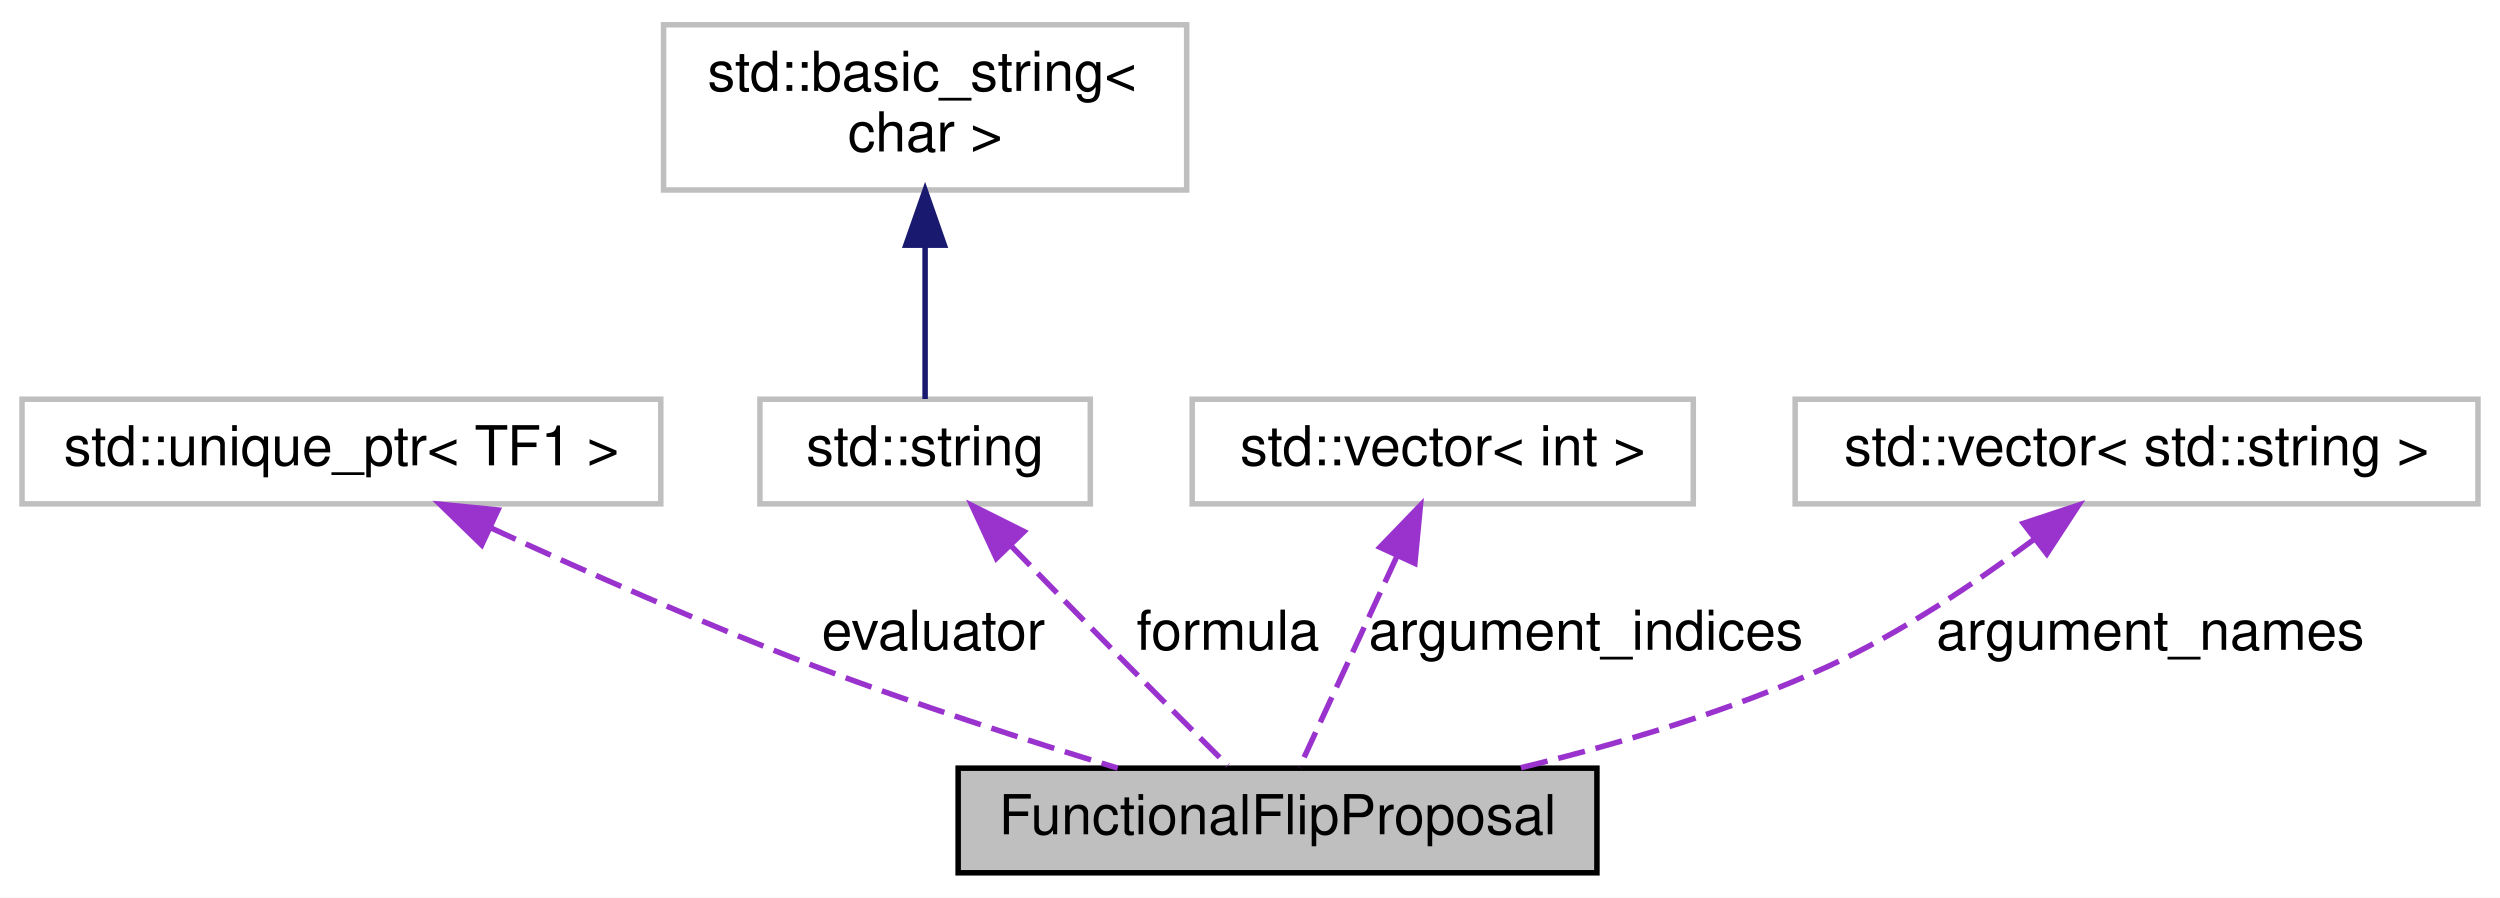
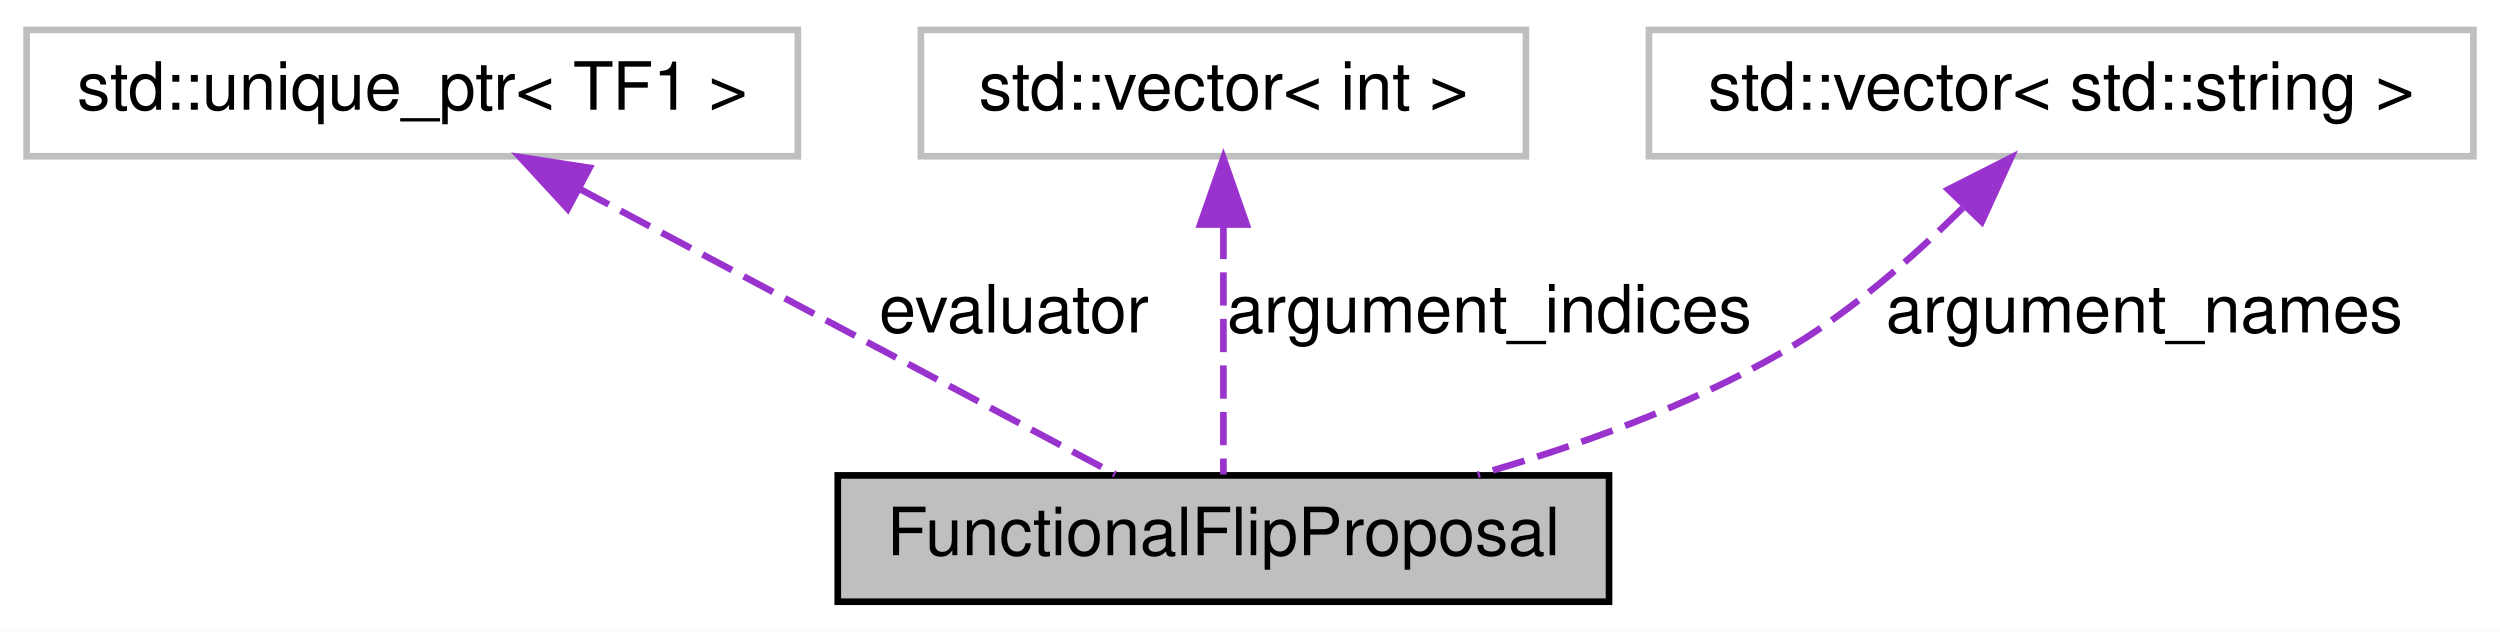
- <svg xmlns="http://www.w3.org/2000/svg" xmlns:xlink="http://www.w3.org/1999/xlink" width="454pt" height="163pt" viewBox="0.00 0.00 454.00 163.00">
-   <g id="graph0" class="graph" transform="scale(1 1) rotate(0) translate(4 159)">
-     <polygon fill="white" stroke="transparent" points="-4,4 -4,-159 450,-159 450,4 -4,4" />
+ <svg xmlns="http://www.w3.org/2000/svg" xmlns:xlink="http://www.w3.org/1999/xlink" width="376pt" height="95pt" viewBox="0.00 0.00 376.00 95.00">
+   <g id="graph0" class="graph" transform="scale(1 1) rotate(0) translate(4 91)">
+     <polygon fill="white" stroke="transparent" points="-4,4 -4,-91 372,-91 372,4 -4,4" />
    <g id="node1" class="node">
      <g id="a_node1">
        <a xlink:title="Configuration for a formula-based functional flip.">
-           <polygon fill="#bfbfbf" stroke="black" points="170,-0.5 170,-19.5 286,-19.5 286,-0.5 170,-0.5" />
-           <text text-anchor="middle" x="228" y="-7.5" font-family="Helvetica" font-size="10.00">FunctionalFlipProposal</text>
+           <polygon fill="#bfbfbf" stroke="black" points="122,-0.5 122,-19.5 238,-19.5 238,-0.5 122,-0.5" />
+           <text text-anchor="middle" x="180" y="-7.5" font-family="Helvetica" font-size="10.00">FunctionalFlipProposal</text>
        </a>
      </g>
    </g>
    <g id="node2" class="node">
      <g id="a_node2">
        <a xlink:title=" ">
          <polygon fill="white" stroke="#bfbfbf" points="0,-67.5 0,-86.5 116,-86.5 116,-67.5 0,-67.5" />
          <text text-anchor="middle" x="58" y="-74.5" font-family="Helvetica" font-size="10.00">std::unique_ptr&lt; TF1 &gt;</text>
        </a>
      </g>
    </g>
    <g id="edge1" class="edge">
-       <path fill="none" stroke="#9a32cd" stroke-dasharray="5,2" d="M85.1,-63.15C101.88,-55.41 123.98,-45.62 144,-38 162.04,-31.14 182.67,-24.49 198.97,-19.51" />
-       <polygon fill="#9a32cd" stroke="#9a32cd" points="83.48,-60.04 75.89,-67.43 86.43,-66.39 83.48,-60.04" />
-       <text text-anchor="middle" x="165.5" y="-41" font-family="Helvetica" font-size="10.00"> evaluator</text>
+       <path fill="none" stroke="#9a32cd" stroke-dasharray="5,2" d="M83.14,-62.6C107.31,-49.73 143.1,-30.66 163.73,-19.67" />
+       <polygon fill="#9a32cd" stroke="#9a32cd" points="81.38,-59.58 74.2,-67.37 84.67,-65.76 81.38,-59.58" />
+       <text text-anchor="middle" x="148.5" y="-41" font-family="Helvetica" font-size="10.00"> evaluator</text>
    </g>
    <g id="node3" class="node">
      <g id="a_node3">
        <a xlink:title=" ">
-           <polygon fill="white" stroke="#bfbfbf" points="134,-67.5 134,-86.5 194,-86.5 194,-67.5 134,-67.5" />
-           <text text-anchor="middle" x="164" y="-74.5" font-family="Helvetica" font-size="10.00">std::string</text>
+           <polygon fill="white" stroke="#bfbfbf" points="134.5,-67.5 134.5,-86.5 225.5,-86.5 225.5,-67.5 134.5,-67.5" />
+           <text text-anchor="middle" x="180" y="-74.5" font-family="Helvetica" font-size="10.00">std::vector&lt; int &gt;</text>
        </a>
      </g>
    </g>
    <g id="edge2" class="edge">
-       <path fill="none" stroke="#9a32cd" stroke-dasharray="5,2" d="M179.57,-59.91C186.16,-53.13 193.93,-45.16 201,-38 206.96,-31.96 213.71,-25.21 218.97,-19.97" />
-       <polygon fill="#9a32cd" stroke="#9a32cd" points="176.94,-57.6 172.49,-67.21 181.97,-62.47 176.94,-57.6" />
-       <text text-anchor="middle" x="219" y="-41" font-family="Helvetica" font-size="10.00"> formula</text>
+       <path fill="none" stroke="#9a32cd" stroke-dasharray="5,2" d="M180,-57.04C180,-44.67 180,-29.12 180,-19.63" />
+       <polygon fill="#9a32cd" stroke="#9a32cd" points="176.5,-57.23 180,-67.23 183.5,-57.23 176.5,-57.23" />
+       <text text-anchor="middle" x="220" y="-41" font-family="Helvetica" font-size="10.00"> argument_indices</text>
    </g>
    <g id="node4" class="node">
      <g id="a_node4">
        <a xlink:title=" ">
-           <polygon fill="white" stroke="#bfbfbf" points="116.5,-124.5 116.5,-154.5 211.5,-154.5 211.5,-124.5 116.5,-124.5" />
-           <text text-anchor="start" x="124.5" y="-142.5" font-family="Helvetica" font-size="10.00">std::basic_string&lt;</text>
-           <text text-anchor="middle" x="164" y="-131.5" font-family="Helvetica" font-size="10.00"> char &gt;</text>
+           <polygon fill="white" stroke="#bfbfbf" points="244,-67.5 244,-86.5 368,-86.5 368,-67.5 244,-67.5" />
+           <text text-anchor="middle" x="306" y="-74.5" font-family="Helvetica" font-size="10.00">std::vector&lt; std::string &gt;</text>
        </a>
      </g>
    </g>
    <g id="edge3" class="edge">
-       <path fill="none" stroke="midnightblue" d="M164,-114.35C164,-104.51 164,-93.78 164,-86.54" />
-       <polygon fill="midnightblue" stroke="midnightblue" points="160.5,-114.47 164,-124.47 167.5,-114.47 160.5,-114.47" />
-     </g>
-     <g id="node5" class="node">
-       <g id="a_node5">
-         <a xlink:title=" ">
-           <polygon fill="white" stroke="#bfbfbf" points="212.5,-67.5 212.5,-86.5 303.5,-86.5 303.5,-67.5 212.5,-67.5" />
-           <text text-anchor="middle" x="258" y="-74.5" font-family="Helvetica" font-size="10.00">std::vector&lt; int &gt;</text>
-         </a>
-       </g>
-     </g>
-     <g id="edge4" class="edge">
-       <path fill="none" stroke="#9a32cd" stroke-dasharray="5,2" d="M249.6,-57.79C243.83,-45.31 236.45,-29.31 231.98,-19.63" />
-       <polygon fill="#9a32cd" stroke="#9a32cd" points="246.59,-59.62 253.95,-67.23 252.94,-56.69 246.59,-59.62" />
-       <text text-anchor="middle" x="284" y="-41" font-family="Helvetica" font-size="10.00"> argument_indices</text>
-     </g>
-     <g id="node6" class="node">
-       <g id="a_node6">
-         <a xlink:title=" ">
-           <polygon fill="white" stroke="#bfbfbf" points="322,-67.5 322,-86.5 446,-86.5 446,-67.5 322,-67.5" />
-           <text text-anchor="middle" x="384" y="-74.5" font-family="Helvetica" font-size="10.00">std::vector&lt; std::string &gt;</text>
-         </a>
-       </g>
-     </g>
-     <g id="edge5" class="edge">
-       <path fill="none" stroke="#9a32cd" stroke-dasharray="5,2" d="M365.5,-61.14C355.01,-53.33 341.35,-44.12 328,-38 310.35,-29.9 289.79,-23.83 271.92,-19.52" />
-       <polygon fill="#9a32cd" stroke="#9a32cd" points="363.43,-63.96 373.49,-67.28 367.7,-58.41 363.43,-63.96" />
-       <text text-anchor="middle" x="386.5" y="-41" font-family="Helvetica" font-size="10.00"> argument_names</text>
+       <path fill="none" stroke="#9a32cd" stroke-dasharray="5,2" d="M291.21,-59.74C283.68,-52.25 274.01,-43.77 264,-38 249.94,-29.89 233.12,-23.86 218.24,-19.59" />
+       <polygon fill="#9a32cd" stroke="#9a32cd" points="289.01,-62.5 298.46,-67.29 294.06,-57.65 289.01,-62.5" />
+       <text text-anchor="middle" x="318.5" y="-41" font-family="Helvetica" font-size="10.00"> argument_names</text>
    </g>
  </g>
</svg>
